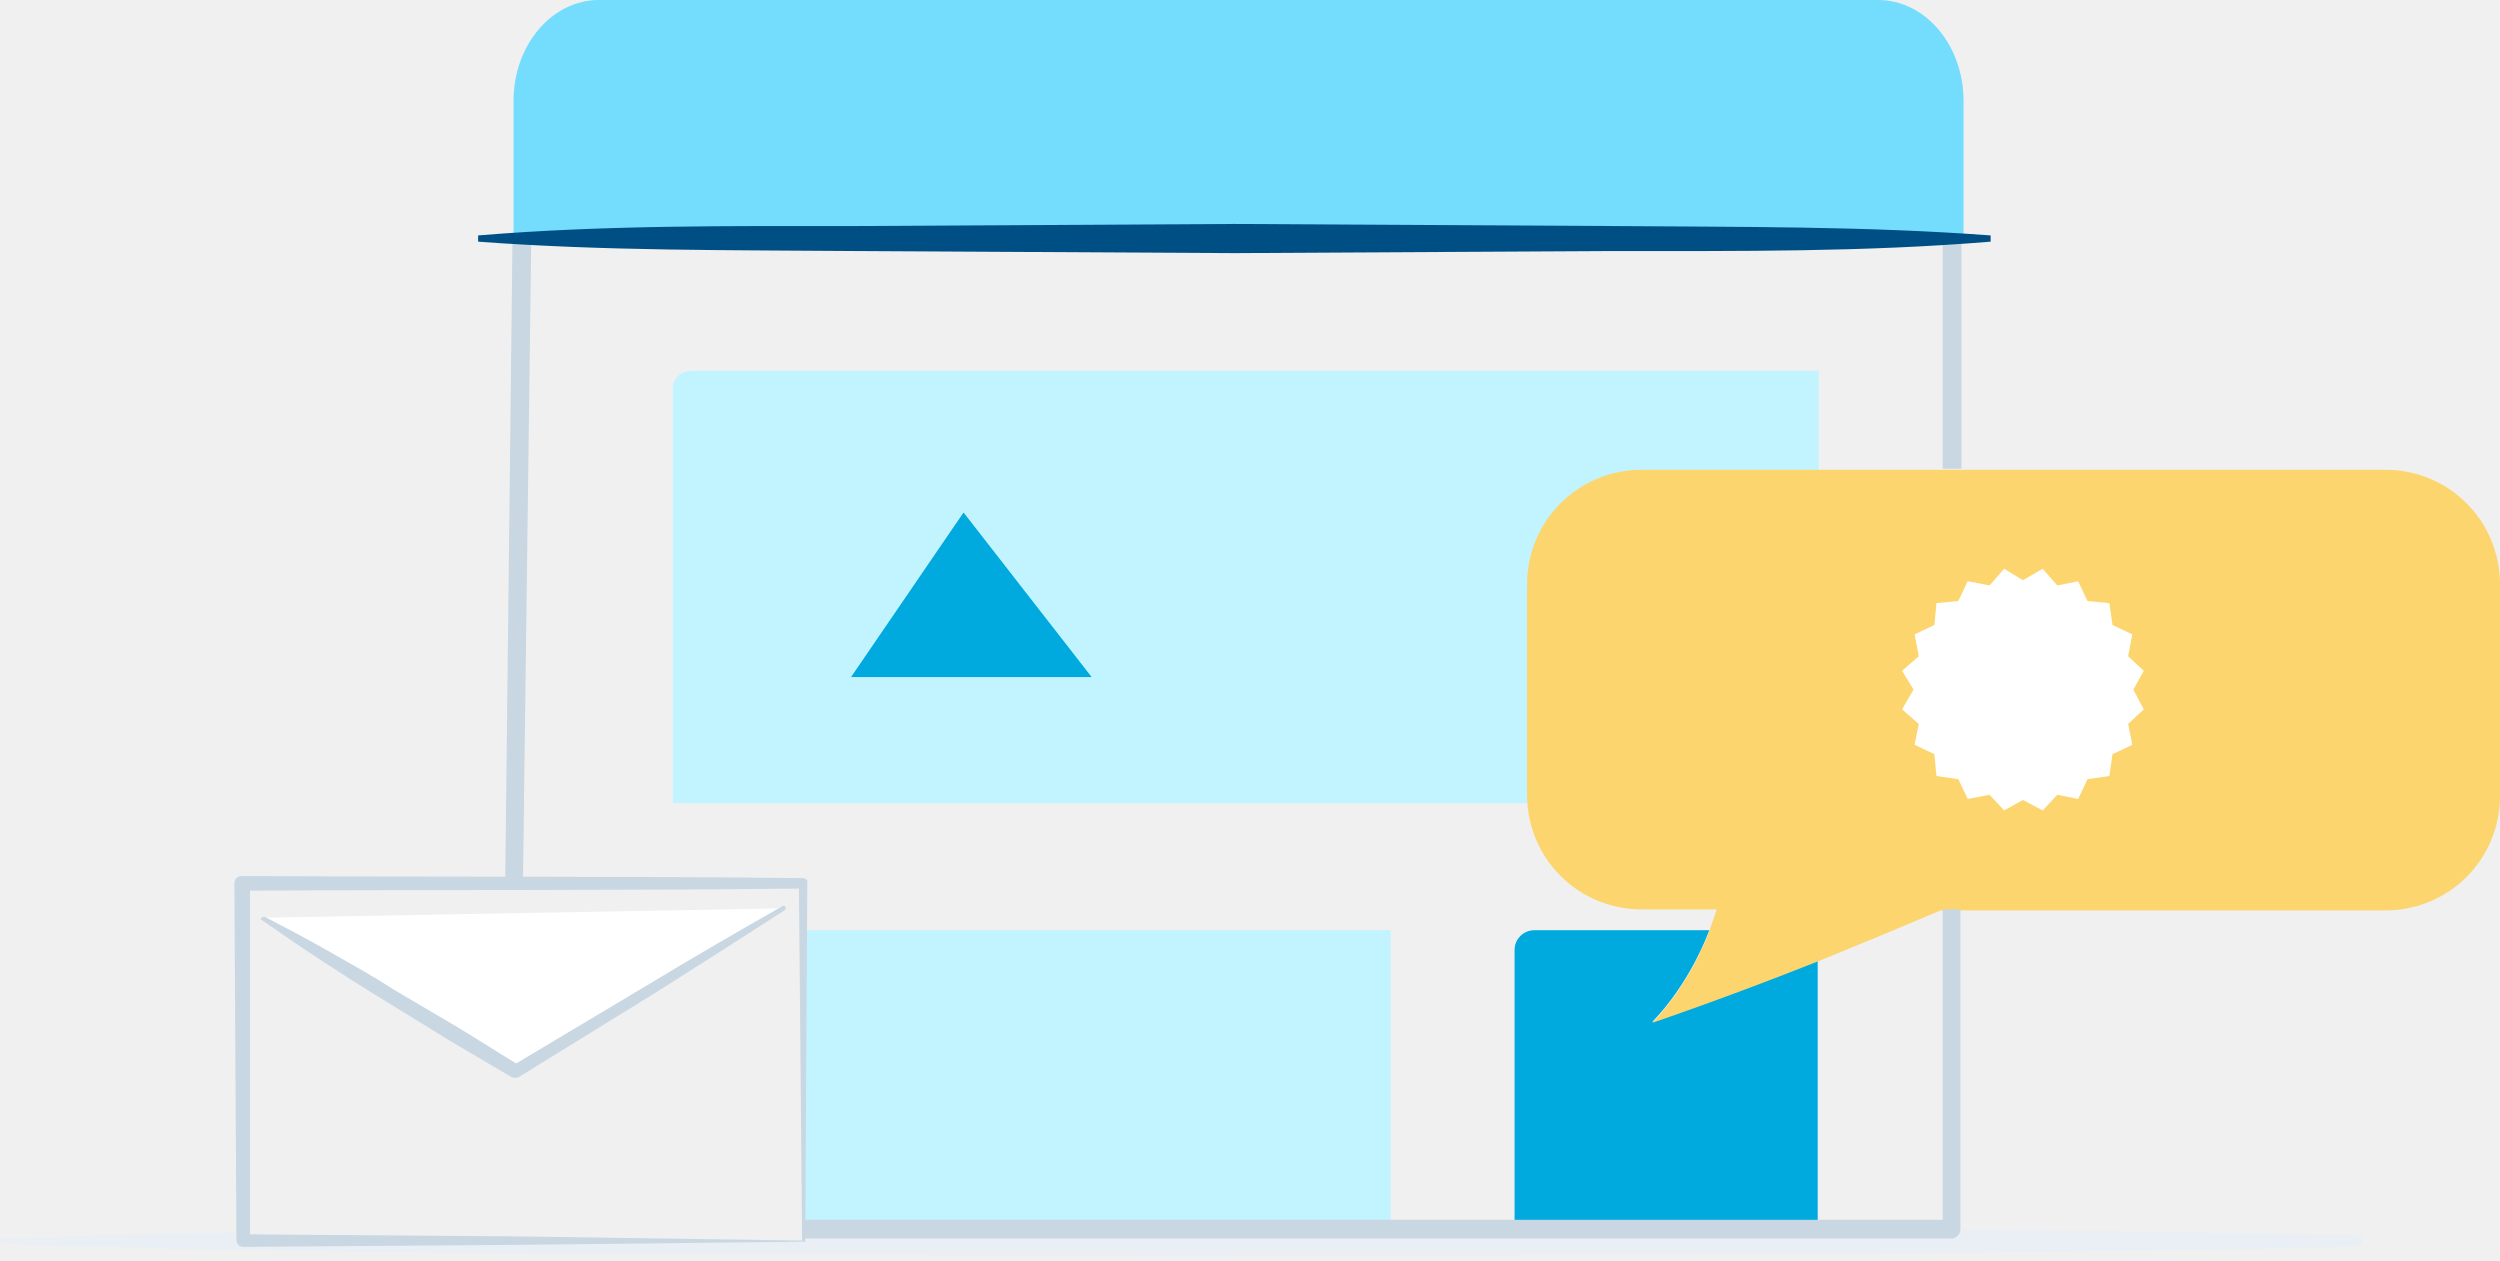
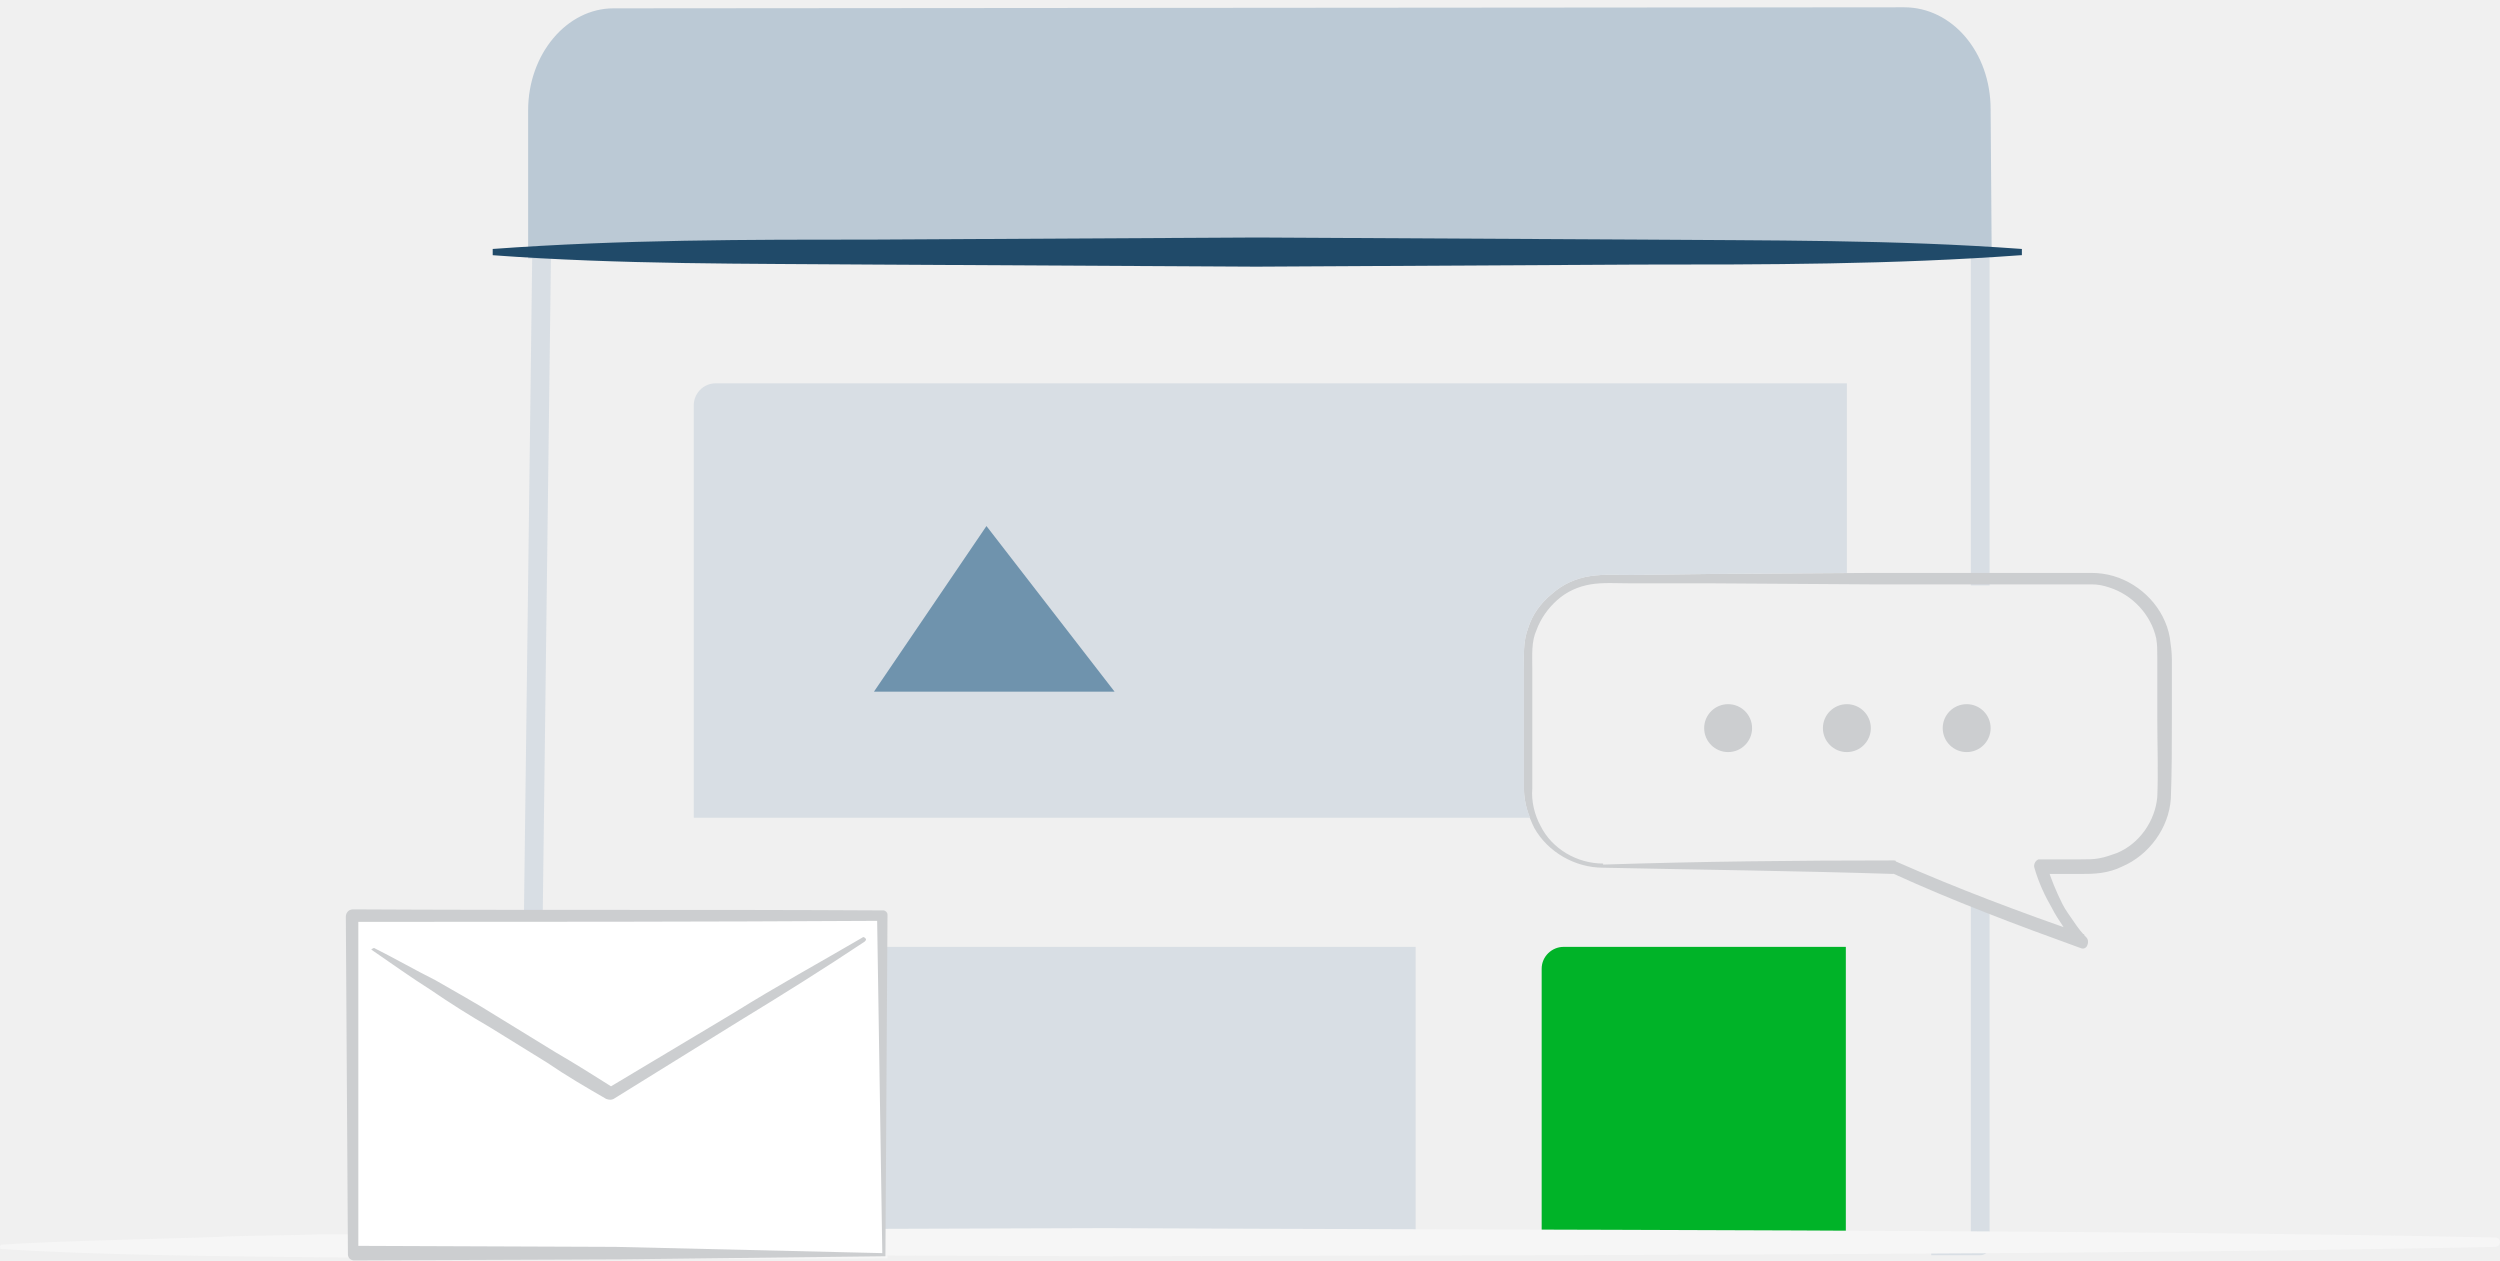
- <svg xmlns="http://www.w3.org/2000/svg" id="wordAds" x="0px" y="0px" viewBox="0 0 240 121">
-   <path fill="#E9EFF4" d="M226.3,118.6c-37.7-0.8-75.4-0.7-113-0.9l-36.1,0.1c0,0.3,0,0.6,0,0.9c0,0.2-0.2,0.4-0.4,0.4 c-3.8-0.2-7.6-0.2-11.4-0.2c-13.8,0-27.6-0.3-41.4-0.3c-0.2,0-0.3-0.1-0.3-0.3c0,0,0,0,0,0c-7.8,0.1-15.6,0.3-23.4,0.6 c-0.1,0-0.2,0.1-0.2,0.3c0,0.1,0.1,0.2,0.2,0.2c18.8,0.7,37.7,0.8,56.5,1l56.5,0.2c37.7-0.1,75.4-0.1,113-0.9c0.3,0,0.5-0.2,0.5-0.5 C226.8,118.8,226.6,118.6,226.3,118.6L226.3,118.6z" />
-   <path fill="#C2F4FF" d="M66.4,35.6h108.2l0,0v41.5l0,0h-110l0,0V37.5C64.5,36.4,65.3,35.6,66.4,35.6z" />
-   <path fill="#00A9DE" d="M164.1,89.3h-16.8c-1,0-1.9,0.8-1.9,1.9l0,0v26.7h29.1V92.2c-8.8,3.5-15.9,5.9-15.9,5.9S161.9,95,164.1,89.3z" />
-   <path fill="#FCD56E" d="M229,45.1h-71.4c-6.1,0-11,4.9-11,11v20.2c0,6.1,4.9,11,11,11h7.2c-0.2,0.7-0.5,1.4-0.7,2.1 c-2.2,5.7-5.5,8.8-5.5,8.8s7.1-2.4,15.9-5.9c3.7-1.5,7.8-3.2,11.8-4.9H229c6.1,0,11-4.9,11-11V56.1C240,50,235.1,45.1,229,45.1z" />
-   <polygon fill="#C2F4FF" points="77.1,89.3 77.2,117.9 133.5,117.9 133.5,89.3 " />
-   <path fill="#C8D7E2" d="M77.1,84.3L77.1,84.3c-18-0.2-35.9-0.1-53.9-0.2l0,0c-0.4,0-0.7,0.3-0.7,0.7c0,0,0,0,0,0l0.2,34.3l0,0 c0,0.3,0.3,0.6,0.6,0.6c0,0,0,0,0,0l27.1-0.2l26.8-0.3h0.1l0.2-34.4C77.6,84.6,77.4,84.3,77.1,84.3C77.1,84.3,77.1,84.3,77.1,84.3z  M50.1,118.7l-26.1-0.2l0-33c17.6-0.1,35.1,0,52.7-0.2L77,119v0.1L50.1,118.7z" />
-   <polyline fill="#FFFFFF" points="25.3,88.1 49.5,102.8 75.2,87.2 " />
-   <path fill="#C8D7E2" d="M25.4,88c2.1,1.1,4.2,2.2,6.3,3.4s4.1,2.3,6.1,3.6l6.1,3.6c2,1.2,4,2.5,6,3.7h-0.7l12.9-7.7 c4.3-2.6,8.6-5.1,13-7.6c0.1-0.1,0.3,0,0.3,0.1c0.1,0.1,0,0.2-0.1,0.3c-4.2,2.7-8.4,5.4-12.7,8.1l-12.8,7.9c-0.2,0.1-0.5,0.1-0.7,0 c-2-1.2-4.1-2.4-6.1-3.6l-6-3.7c-2-1.2-4-2.5-6-3.8c-2-1.3-3.9-2.6-5.9-4c-0.1,0-0.1-0.1,0-0.2C25.3,88,25.3,88,25.4,88L25.4,88z" />
-   <polygon fill="#00A9DE" points="81.7,65 92.5,49.2 104.8,65 " />
-   <polygon fill="#FFFFFF" points="194.2,55.7 196.1,54.6 197.5,56.2 199.5,55.8 200.4,57.7 202.5,57.9 202.8,60 204.7,60.9 204.3,63  205.8,64.4 204.8,66.2 205.8,68.1 204.3,69.5 204.7,71.5 202.8,72.4 202.5,74.5 200.4,74.8 199.5,76.7 197.5,76.3 196.1,77.8  194.2,76.8 192.4,77.8 191,76.3 188.9,76.7 188,74.8 185.9,74.5 185.7,72.4 183.8,71.5 184.2,69.5 182.6,68.1 183.7,66.2  182.6,64.4 184.2,63 183.8,60.9 185.7,60 185.9,57.9 188,57.7 188.9,55.8 191,56.2 192.4,54.6 " />
-   <polygon fill="#C8D7E2" points="48.5,84.8 50.2,84.8 51,22.9 49.2,22.9 " />
-   <rect x="186.5" y="22.9" fill="#C8D7E2" width="1.8" height="22.1" />
-   <path fill="#C8D7E2" d="M186.5,87.3v29.8H77.1c0,0.6,0.1,1.2,0,1.8h110.2c0.5,0,0.9-0.4,0.9-0.9V87.3H186.5z" />
-   <path fill="#74DCFC" d="M49.3,23.2V9.7c0-5.4,3.7-9.7,8.2-9.7h122.8c4.5,0,8.2,4.3,8.2,9.7v13.5H49.3z" />
-   <path fill="#004F84" d="M191.1,23.2c-12.1,1-24.2,0.9-36.3,0.9l-36.3,0.2l-36.3-0.2c-12.1-0.1-24.2,0-36.3-0.9v-0.6 c12.1-1,24.2-0.9,36.3-0.9l36.3-0.2l36.3,0.2c12.1,0.1,24.2,0,36.3,0.9V23.2z" />
+ <svg xmlns="http://www.w3.org/2000/svg" id="wordAds" viewBox="0 0 240 121">
+   <style>.st0{fill:#D8DEE4}.st1{fill:#00b328}.st2{fill:#CCCED0}.st3{fill:#6F93AD}.st4{fill:#F6F6F6}.st5{fill:#BBC9D5}.st6{fill:#204A69}.st7{fill:#fff}</style>
+   <path class="st0" d="M51.1 23.9l-.8 63.8 1.8.3.8-64.1h-1.8zM189.2 23.6v32.6h1.8V23.5c-.6 0-1.2 0-1.8.1zM189.2 86.1v32.6h-3.8v1.8h4.7c.5 0 .9-.4.9-.9V87c-.6-.3-1.2-.7-1.8-.9zM84.8 90.9c0 9.6.2 19.1.1 28.7h51V90.9H84.8z" />
+   <path class="st1" d="M177.2 119.6H148V93c0-1.2 1-2.1 2.1-2.1h27.1v28.7z" />
+   <path class="st2" d="M153.9 83c9.3-.3 18.6-.4 27.9-.4.1 0 .2 0 .2.1 5.9 2.6 12 4.9 18.1 7l-.6 1c-.5-.5-1-1.1-1.4-1.7-.4-.6-.8-1.2-1.1-1.8-.7-1.2-1.3-2.5-1.7-3.9-.1-.3.1-.7.4-.8h4c.7 0 1.3 0 1.8-.1.6-.1 1.1-.3 1.7-.5 2.2-.9 3.7-3.1 3.9-5.4.1-2.4 0-5.1 0-7.6v-5.8c0-.7 0-1.2-.1-1.8-.5-2.3-2.3-4.2-4.5-4.9-.6-.2-1.1-.3-1.7-.3h-21.2l-15.4-.1h-7.7c-1.3 0-2.6-.1-3.8.1-1.2.2-2.3.7-3.2 1.5-.9.8-1.6 1.8-2 2.9-.5 1.1-.4 2.4-.4 3.7v11.5c-.1 1.2.2 2.5.8 3.6 1.1 2.2 3.5 3.6 6 3.6v.1zm0 .3c-2.7 0-5.3-1.5-6.6-3.8-.6-1.2-1-2.5-1-3.8V64.2c0-1.2-.1-2.6.4-3.9.4-1.3 1.2-2.4 2.3-3.3 1-.9 2.3-1.5 3.7-1.7 1.4-.2 2.6-.1 3.9-.1l7.7-.1 15.4-.1H200.8c.7 0 1.4.1 2.1.3 2.7.8 4.9 3.1 5.4 5.9.1.7.2 1.4.2 2.1V69c0 2.6 0 5.1-.1 7.7-.2 2.8-2.1 5.4-4.7 6.5-.6.3-1.3.5-2 .6-.7.1-1.4.1-2 .1h-3.8l.6-.8c.4 1.3.9 2.5 1.5 3.7.3.6.7 1.1 1.1 1.7s.8 1.1 1.2 1.5c.2.2.2.6 0 .9-.2.2-.4.2-.6.1-6.1-2.2-12.2-4.5-18.1-7.2l.2.1c-9.3-.3-18.6-.4-27.9-.6z" />
+   <path class="st0" d="M146.3 75.7V64.2c0-1.2-.1-2.6.4-3.9.4-1.3 1.2-2.4 2.3-3.3 1-.9 2.3-1.5 3.7-1.7 1.4-.2 2.6-.1 3.9-.1l7.7-.1 13-.1V36.8H68.7c-1.2 0-2.1 1-2.1 2.1v39.6h80.3c-.4-.9-.6-1.9-.6-2.8z" />
+   <circle class="st2" cx="188.8" cy="69.9" r="2.3" />
+   <circle class="st2" cx="177.3" cy="69.9" r="2.3" />
+   <circle class="st2" cx="165.9" cy="69.9" r="2.3" />
+   <path class="st3" d="M83.9 66.4l10.8-15.9L107 66.4z" />
+   <path class="st4" d="M239.5 118.8c-37.9-.8-95.5-.7-133.4-.9l-30.7.1c0 .8 0 1.7-.1 2.5l30.8.1c37.9-.1 95.5-.1 133.4-.9.3 0 .5-.2.5-.5 0-.2-.2-.4-.5-.4z" />
+   <path class="st5" d="M50.7 24.8V10.6c0-5.4 3.7-9.8 8.2-9.8L182.8.7c4.6 0 8.3 4.3 8.3 9.8l.1 13.7-140.5.6z" />
+   <path class="st6" d="M194 24.5c-12.3.9-24.5.9-36.7.9l-36.7.2-36.6-.2c-12.3-.1-24.5 0-36.7-.9v-.6C59.6 23 71.8 23 84 23l36.7-.2 36.7.2c12.3.1 24.5 0 36.7.9v.6z" />
+   <path class="st4" d="M85.2 118.6c-9.8-.1-17.5-.1-27.4-.2l-27.2.1c-2.7.1-5.7.1-8.9.2 0 .1-16.8.4-21.6.8 0 0-.1.1-.1.2s0 .2.1.2c9.1.6 21.5.7 30.5.8l27.2.2c9.8-.1 17.6 0 27.4-.1v-2.2z" />
+   <g>
+     <path class="st7" d="M84.9 120.4H34L33.9 88h50.9z" />
+     <path class="st2" d="M85 120.6l-25.4.3-25.6.1c-.3 0-.6-.2-.6-.6L33.2 88c0-.3.2-.7.7-.7 17 .1 33.9 0 50.9.1.2 0 .4.2.4.4l-.2 32.8zm-.3-.3L84.2 88l.4.4c-17 .1-33.9.1-50.9.1l.7-.7v32.4l-.6-.6 25.3.1 25.6.6z" />
+     <path class="st7" d="M35.9 91.1l23 13.9L83 90.2" />
+     <path class="st2" d="M35.9 91c2 1 3.9 2.1 5.9 3.1 1.9 1.1 3.9 2.2 5.8 3.4l5.7 3.5c1.9 1.1 3.8 2.3 5.7 3.5h-.7l12.2-7.3c4-2.5 8.2-4.8 12.3-7.2.1-.1.2 0 .3.1.1.1 0 .2-.1.3-3.9 2.6-7.9 5.1-12 7.6l-12.1 7.5c-.2.1-.4.1-.7 0-1.9-1.1-3.8-2.2-5.7-3.5L47 98.6c-1.9-1.1-3.8-2.3-5.7-3.6-1.9-1.2-3.7-2.5-5.6-3.8 0 0-.1-.1 0-.1l.2-.1z" />
+   </g>
</svg>
